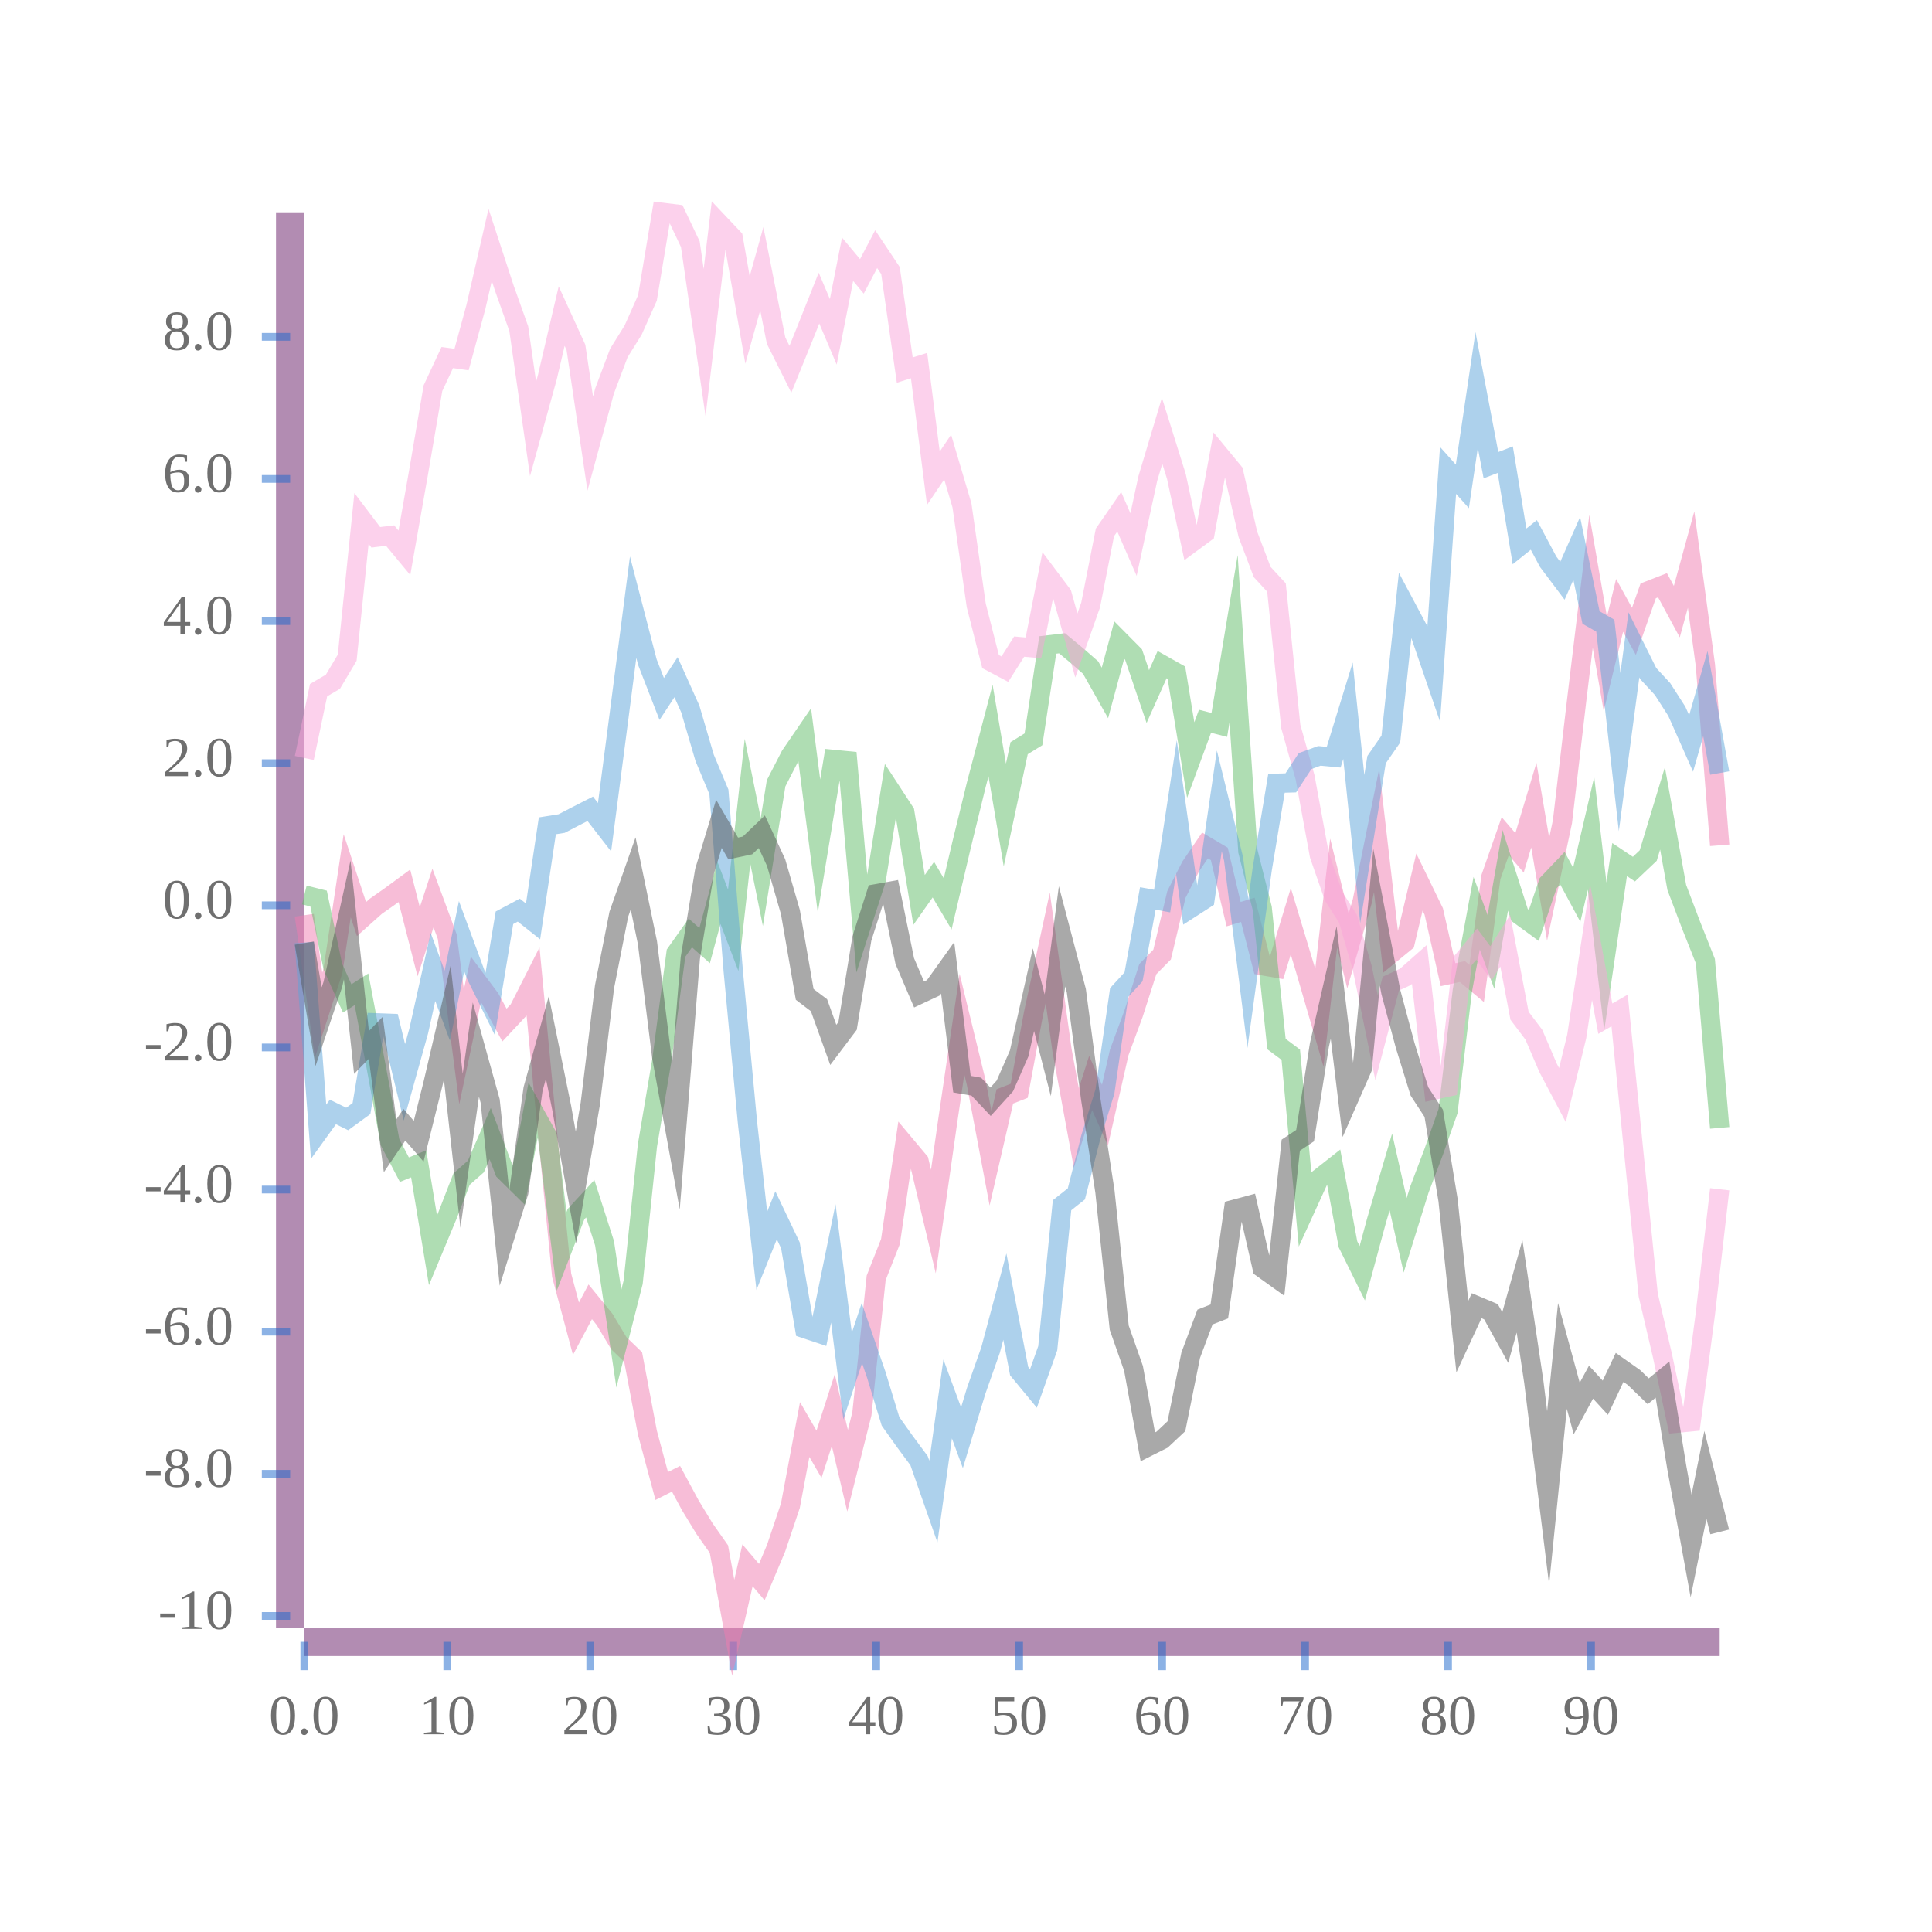
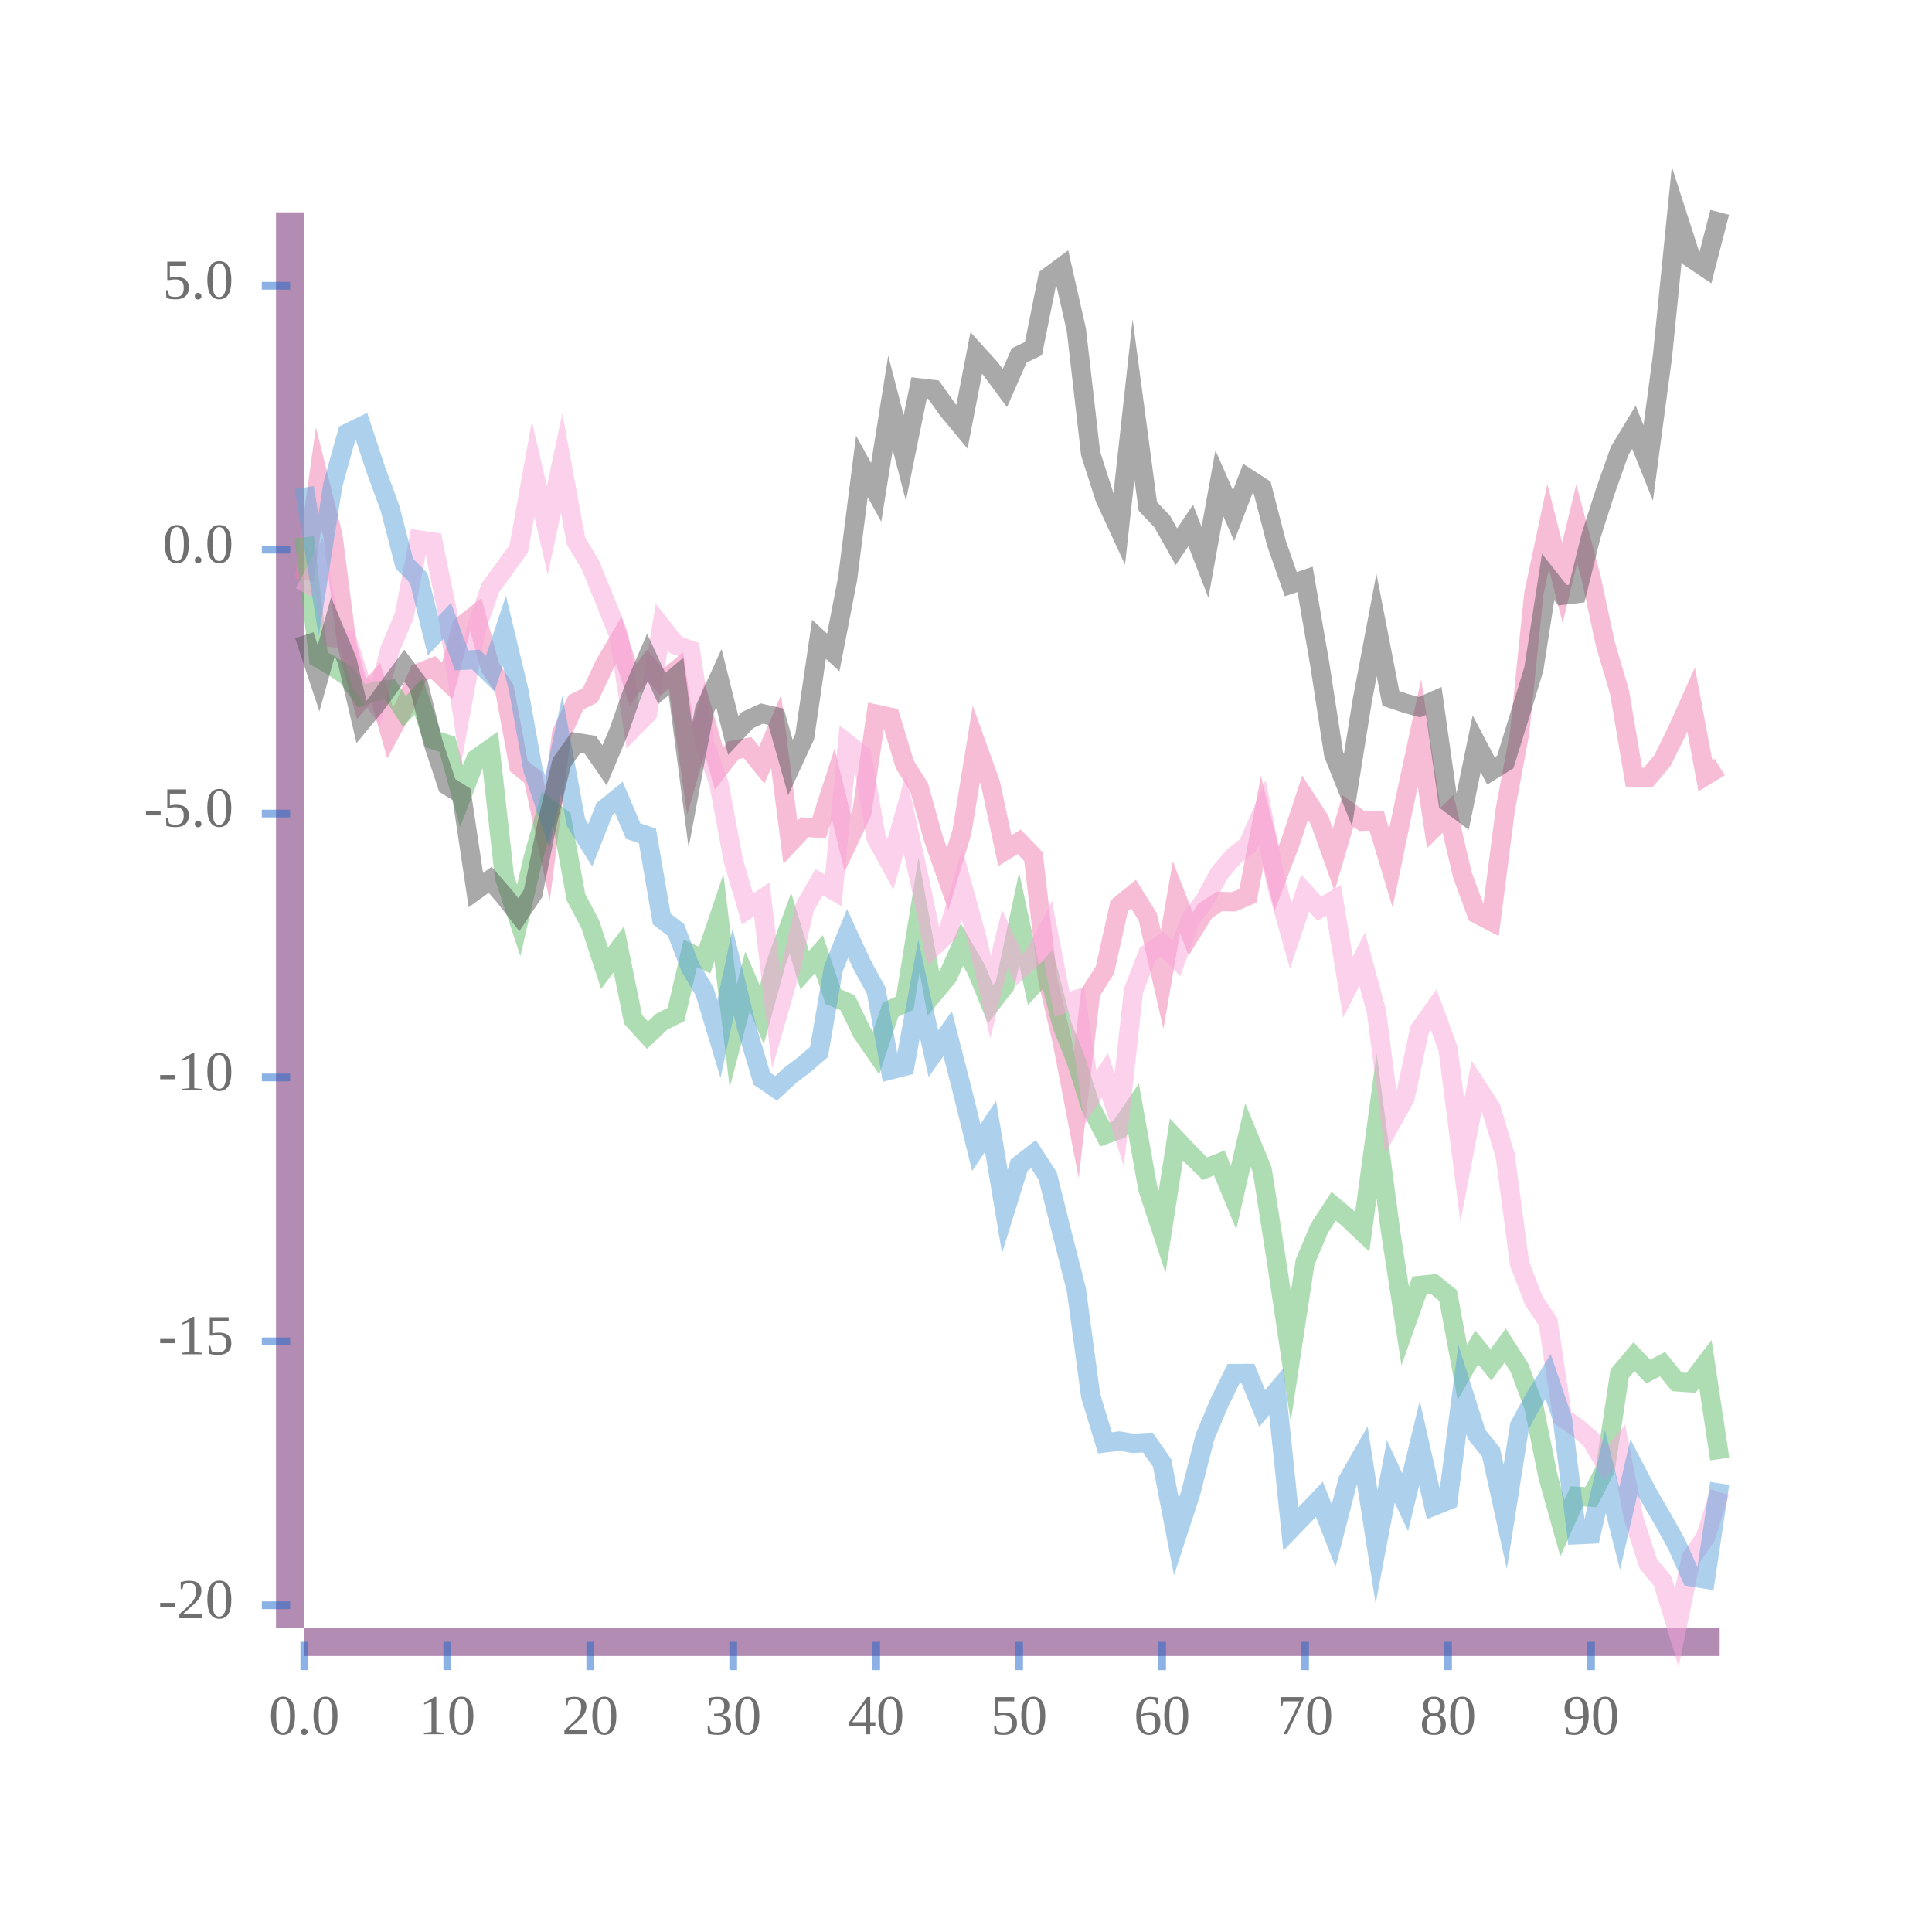
<svg xmlns="http://www.w3.org/2000/svg" height="200" stroke-opacity="1" viewBox="0 0 200 200" font-size="1" width="200" stroke="rgb(0,0,0)" version="1.1">
  <defs />
  <g stroke-linejoin="miter" stroke-opacity="0.0" fill-opacity="0.5" stroke="rgb(0,0,0)" stroke-width="0.0" fill="rgb(102,26,102)" stroke-linecap="butt" stroke-miterlimit="10.0">
    <path d="M 31.502,168.498 l -0,-146.52 h -2.93 l -0,146.52 Z" />
  </g>
  <g stroke-linejoin="miter" stroke-opacity="1.0" fill-opacity="0.7" font-size="5.861px" stroke="rgb(0,0,0)" stroke-width="0.8" fill="rgb(51,51,51)" stroke-linecap="butt" stroke-miterlimit="10.0">
-     <text dominant-baseline="middle" transform="matrix(1,0,0,1,24.1758,34.8667)" stroke="none" text-anchor="end">8.0</text>
+     <text dominant-baseline="middle" transform="matrix(1,0,0,1,24.1758,29.5804)" stroke="none" text-anchor="end">5.0</text>
  </g>
  <g stroke-linejoin="miter" stroke-opacity="0.5" fill-opacity="0.0" stroke="rgb(26,102,204)" stroke-width="0.8" fill="rgb(0,0,0)" stroke-linecap="butt" stroke-miterlimit="10.0">
-     <path d="M 27.106,34.867 h 2.93 " />
+     <path d="M 27.106,29.58 h 2.93 " />
  </g>
  <g stroke-linejoin="miter" stroke-opacity="1.0" fill-opacity="0.7" font-size="5.861px" stroke="rgb(0,0,0)" stroke-width="0.8" fill="rgb(51,51,51)" stroke-linecap="butt" stroke-miterlimit="10.0">
-     <text dominant-baseline="middle" transform="matrix(1,0,0,1,24.1758,49.5793)" stroke="none" text-anchor="end">6.0</text>
+     <text dominant-baseline="middle" transform="matrix(1,0,0,1,24.1758,56.8991)" stroke="none" text-anchor="end">0.0</text>
  </g>
  <g stroke-linejoin="miter" stroke-opacity="0.5" fill-opacity="0.0" stroke="rgb(26,102,204)" stroke-width="0.8" fill="rgb(0,0,0)" stroke-linecap="butt" stroke-miterlimit="10.0">
-     <path d="M 27.106,49.579 h 2.93 " />
+     <path d="M 27.106,56.899 h 2.93 " />
  </g>
  <g stroke-linejoin="miter" stroke-opacity="1.0" fill-opacity="0.7" font-size="5.861px" stroke="rgb(0,0,0)" stroke-width="0.8" fill="rgb(51,51,51)" stroke-linecap="butt" stroke-miterlimit="10.0">
-     <text dominant-baseline="middle" transform="matrix(1,0,0,1,24.1758,64.2918)" stroke="none" text-anchor="end">4.0</text>
+     <text dominant-baseline="middle" transform="matrix(1,0,0,1,24.1758,84.2179)" stroke="none" text-anchor="end">-5.0</text>
  </g>
  <g stroke-linejoin="miter" stroke-opacity="0.5" fill-opacity="0.0" stroke="rgb(26,102,204)" stroke-width="0.8" fill="rgb(0,0,0)" stroke-linecap="butt" stroke-miterlimit="10.0">
-     <path d="M 27.106,64.292 h 2.93 " />
+     <path d="M 27.106,84.218 h 2.93 " />
  </g>
  <g stroke-linejoin="miter" stroke-opacity="1.0" fill-opacity="0.7" font-size="5.861px" stroke="rgb(0,0,0)" stroke-width="0.8" fill="rgb(51,51,51)" stroke-linecap="butt" stroke-miterlimit="10.0">
-     <text dominant-baseline="middle" transform="matrix(1,0,0,1,24.1758,79.0044)" stroke="none" text-anchor="end">2.0</text>
+     <text dominant-baseline="middle" transform="matrix(1,0,0,1,24.1758,111.5367)" stroke="none" text-anchor="end">-10</text>
  </g>
  <g stroke-linejoin="miter" stroke-opacity="0.5" fill-opacity="0.0" stroke="rgb(26,102,204)" stroke-width="0.8" fill="rgb(0,0,0)" stroke-linecap="butt" stroke-miterlimit="10.0">
-     <path d="M 27.106,79.004 h 2.93 " />
+     <path d="M 27.106,111.537 h 2.93 " />
  </g>
  <g stroke-linejoin="miter" stroke-opacity="1.0" fill-opacity="0.7" font-size="5.861px" stroke="rgb(0,0,0)" stroke-width="0.8" fill="rgb(51,51,51)" stroke-linecap="butt" stroke-miterlimit="10.0">
-     <text dominant-baseline="middle" transform="matrix(1,0,0,1,24.1758,93.7169)" stroke="none" text-anchor="end">0.0</text>
+     <text dominant-baseline="middle" transform="matrix(1,0,0,1,24.1758,138.8555)" stroke="none" text-anchor="end">-15</text>
  </g>
  <g stroke-linejoin="miter" stroke-opacity="0.5" fill-opacity="0.0" stroke="rgb(26,102,204)" stroke-width="0.8" fill="rgb(0,0,0)" stroke-linecap="butt" stroke-miterlimit="10.0">
-     <path d="M 27.106,93.717 h 2.93 " />
+     <path d="M 27.106,138.856 h 2.93 " />
  </g>
  <g stroke-linejoin="miter" stroke-opacity="1.0" fill-opacity="0.7" font-size="5.861px" stroke="rgb(0,0,0)" stroke-width="0.8" fill="rgb(51,51,51)" stroke-linecap="butt" stroke-miterlimit="10.0">
-     <text dominant-baseline="middle" transform="matrix(1,0,0,1,24.1758,108.4295)" stroke="none" text-anchor="end">-2.0</text>
+     <text dominant-baseline="middle" transform="matrix(1,0,0,1,24.1758,166.1742)" stroke="none" text-anchor="end">-20</text>
  </g>
  <g stroke-linejoin="miter" stroke-opacity="0.5" fill-opacity="0.0" stroke="rgb(26,102,204)" stroke-width="0.8" fill="rgb(0,0,0)" stroke-linecap="butt" stroke-miterlimit="10.0">
-     <path d="M 27.106,108.43 h 2.93 " />
-   </g>
-   <g stroke-linejoin="miter" stroke-opacity="1.0" fill-opacity="0.7" font-size="5.861px" stroke="rgb(0,0,0)" stroke-width="0.8" fill="rgb(51,51,51)" stroke-linecap="butt" stroke-miterlimit="10.0">
-     <text dominant-baseline="middle" transform="matrix(1,0,0,1,24.1758,123.1421)" stroke="none" text-anchor="end">-4.0</text>
-   </g>
-   <g stroke-linejoin="miter" stroke-opacity="0.5" fill-opacity="0.0" stroke="rgb(26,102,204)" stroke-width="0.8" fill="rgb(0,0,0)" stroke-linecap="butt" stroke-miterlimit="10.0">
-     <path d="M 27.106,123.142 h 2.93 " />
-   </g>
-   <g stroke-linejoin="miter" stroke-opacity="1.0" fill-opacity="0.7" font-size="5.861px" stroke="rgb(0,0,0)" stroke-width="0.8" fill="rgb(51,51,51)" stroke-linecap="butt" stroke-miterlimit="10.0">
-     <text dominant-baseline="middle" transform="matrix(1,0,0,1,24.1758,137.8546)" stroke="none" text-anchor="end">-6.0</text>
-   </g>
-   <g stroke-linejoin="miter" stroke-opacity="0.5" fill-opacity="0.0" stroke="rgb(26,102,204)" stroke-width="0.8" fill="rgb(0,0,0)" stroke-linecap="butt" stroke-miterlimit="10.0">
-     <path d="M 27.106,137.855 h 2.93 " />
-   </g>
-   <g stroke-linejoin="miter" stroke-opacity="1.0" fill-opacity="0.7" font-size="5.861px" stroke="rgb(0,0,0)" stroke-width="0.8" fill="rgb(51,51,51)" stroke-linecap="butt" stroke-miterlimit="10.0">
-     <text dominant-baseline="middle" transform="matrix(1,0,0,1,24.1758,152.5672)" stroke="none" text-anchor="end">-8.0</text>
-   </g>
-   <g stroke-linejoin="miter" stroke-opacity="0.5" fill-opacity="0.0" stroke="rgb(26,102,204)" stroke-width="0.8" fill="rgb(0,0,0)" stroke-linecap="butt" stroke-miterlimit="10.0">
-     <path d="M 27.106,152.567 h 2.93 " />
-   </g>
-   <g stroke-linejoin="miter" stroke-opacity="1.0" fill-opacity="0.7" font-size="5.861px" stroke="rgb(0,0,0)" stroke-width="0.8" fill="rgb(51,51,51)" stroke-linecap="butt" stroke-miterlimit="10.0">
-     <text dominant-baseline="middle" transform="matrix(1,0,0,1,24.1758,167.2797)" stroke="none" text-anchor="end">-10</text>
-   </g>
-   <g stroke-linejoin="miter" stroke-opacity="0.5" fill-opacity="0.0" stroke="rgb(26,102,204)" stroke-width="0.8" fill="rgb(0,0,0)" stroke-linecap="butt" stroke-miterlimit="10.0">
-     <path d="M 27.106,167.28 h 2.93 " />
+     <path d="M 27.106,166.174 h 2.93 " />
  </g>
  <g stroke-linejoin="miter" stroke-opacity="0.0" fill-opacity="0.5" stroke="rgb(0,0,0)" stroke-width="0.0" fill="rgb(102,26,102)" stroke-linecap="butt" stroke-miterlimit="10.0">
    <path d="M 178.022,171.429 l -0,-2.93 h -146.52 l -0,2.93 Z" />
  </g>
  <g stroke-linejoin="miter" stroke-opacity="1.0" fill-opacity="0.7" font-size="5.861px" stroke="rgb(0,0,0)" stroke-width="0.8" fill="rgb(51,51,51)" stroke-linecap="butt" stroke-miterlimit="10.0">
    <text dominant-baseline="text-before-edge" transform="matrix(1,0,0,1,164.702,175.8242)" stroke="none" text-anchor="middle">90</text>
  </g>
  <g stroke-linejoin="miter" stroke-opacity="0.5" fill-opacity="0.0" stroke="rgb(26,102,204)" stroke-width="0.8" fill="rgb(0,0,0)" stroke-linecap="butt" stroke-miterlimit="10.0">
    <path d="M 164.702,169.963 v 2.93 " />
  </g>
  <g stroke-linejoin="miter" stroke-opacity="1.0" fill-opacity="0.7" font-size="5.861px" stroke="rgb(0,0,0)" stroke-width="0.8" fill="rgb(51,51,51)" stroke-linecap="butt" stroke-miterlimit="10.0">
    <text dominant-baseline="text-before-edge" transform="matrix(1,0,0,1,149.9019,175.8242)" stroke="none" text-anchor="middle">80</text>
  </g>
  <g stroke-linejoin="miter" stroke-opacity="0.5" fill-opacity="0.0" stroke="rgb(26,102,204)" stroke-width="0.8" fill="rgb(0,0,0)" stroke-linecap="butt" stroke-miterlimit="10.0">
    <path d="M 149.902,169.963 v 2.93 " />
  </g>
  <g stroke-linejoin="miter" stroke-opacity="1.0" fill-opacity="0.7" font-size="5.861px" stroke="rgb(0,0,0)" stroke-width="0.8" fill="rgb(51,51,51)" stroke-linecap="butt" stroke-miterlimit="10.0">
    <text dominant-baseline="text-before-edge" transform="matrix(1,0,0,1,135.1019,175.8242)" stroke="none" text-anchor="middle">70</text>
  </g>
  <g stroke-linejoin="miter" stroke-opacity="0.5" fill-opacity="0.0" stroke="rgb(26,102,204)" stroke-width="0.8" fill="rgb(0,0,0)" stroke-linecap="butt" stroke-miterlimit="10.0">
    <path d="M 135.102,169.963 v 2.93 " />
  </g>
  <g stroke-linejoin="miter" stroke-opacity="1.0" fill-opacity="0.7" font-size="5.861px" stroke="rgb(0,0,0)" stroke-width="0.8" fill="rgb(51,51,51)" stroke-linecap="butt" stroke-miterlimit="10.0">
    <text dominant-baseline="text-before-edge" transform="matrix(1,0,0,1,120.3019,175.8242)" stroke="none" text-anchor="middle">60</text>
  </g>
  <g stroke-linejoin="miter" stroke-opacity="0.5" fill-opacity="0.0" stroke="rgb(26,102,204)" stroke-width="0.8" fill="rgb(0,0,0)" stroke-linecap="butt" stroke-miterlimit="10.0">
    <path d="M 120.302,169.963 v 2.93 " />
  </g>
  <g stroke-linejoin="miter" stroke-opacity="1.0" fill-opacity="0.7" font-size="5.861px" stroke="rgb(0,0,0)" stroke-width="0.8" fill="rgb(51,51,51)" stroke-linecap="butt" stroke-miterlimit="10.0">
    <text dominant-baseline="text-before-edge" transform="matrix(1,0,0,1,105.5019,175.8242)" stroke="none" text-anchor="middle">50</text>
  </g>
  <g stroke-linejoin="miter" stroke-opacity="0.5" fill-opacity="0.0" stroke="rgb(26,102,204)" stroke-width="0.8" fill="rgb(0,0,0)" stroke-linecap="butt" stroke-miterlimit="10.0">
    <path d="M 105.502,169.963 v 2.93 " />
  </g>
  <g stroke-linejoin="miter" stroke-opacity="1.0" fill-opacity="0.7" font-size="5.861px" stroke="rgb(0,0,0)" stroke-width="0.8" fill="rgb(51,51,51)" stroke-linecap="butt" stroke-miterlimit="10.0">
    <text dominant-baseline="text-before-edge" transform="matrix(1,0,0,1,90.7019,175.8242)" stroke="none" text-anchor="middle">40</text>
  </g>
  <g stroke-linejoin="miter" stroke-opacity="0.5" fill-opacity="0.0" stroke="rgb(26,102,204)" stroke-width="0.8" fill="rgb(0,0,0)" stroke-linecap="butt" stroke-miterlimit="10.0">
    <path d="M 90.702,169.963 v 2.93 " />
  </g>
  <g stroke-linejoin="miter" stroke-opacity="1.0" fill-opacity="0.7" font-size="5.861px" stroke="rgb(0,0,0)" stroke-width="0.8" fill="rgb(51,51,51)" stroke-linecap="butt" stroke-miterlimit="10.0">
    <text dominant-baseline="text-before-edge" transform="matrix(1,0,0,1,75.9019,175.8242)" stroke="none" text-anchor="middle">30</text>
  </g>
  <g stroke-linejoin="miter" stroke-opacity="0.5" fill-opacity="0.0" stroke="rgb(26,102,204)" stroke-width="0.8" fill="rgb(0,0,0)" stroke-linecap="butt" stroke-miterlimit="10.0">
    <path d="M 75.902,169.963 v 2.93 " />
  </g>
  <g stroke-linejoin="miter" stroke-opacity="1.0" fill-opacity="0.7" font-size="5.861px" stroke="rgb(0,0,0)" stroke-width="0.8" fill="rgb(51,51,51)" stroke-linecap="butt" stroke-miterlimit="10.0">
    <text dominant-baseline="text-before-edge" transform="matrix(1,0,0,1,61.1019,175.8242)" stroke="none" text-anchor="middle">20</text>
  </g>
  <g stroke-linejoin="miter" stroke-opacity="0.5" fill-opacity="0.0" stroke="rgb(26,102,204)" stroke-width="0.8" fill="rgb(0,0,0)" stroke-linecap="butt" stroke-miterlimit="10.0">
    <path d="M 61.102,169.963 v 2.93 " />
  </g>
  <g stroke-linejoin="miter" stroke-opacity="1.0" fill-opacity="0.7" font-size="5.861px" stroke="rgb(0,0,0)" stroke-width="0.8" fill="rgb(51,51,51)" stroke-linecap="butt" stroke-miterlimit="10.0">
    <text dominant-baseline="text-before-edge" transform="matrix(1,0,0,1,46.3018,175.8242)" stroke="none" text-anchor="middle">10</text>
  </g>
  <g stroke-linejoin="miter" stroke-opacity="0.5" fill-opacity="0.0" stroke="rgb(26,102,204)" stroke-width="0.8" fill="rgb(0,0,0)" stroke-linecap="butt" stroke-miterlimit="10.0">
    <path d="M 46.302,169.963 v 2.93 " />
  </g>
  <g stroke-linejoin="miter" stroke-opacity="1.0" fill-opacity="0.7" font-size="5.861px" stroke="rgb(0,0,0)" stroke-width="0.8" fill="rgb(51,51,51)" stroke-linecap="butt" stroke-miterlimit="10.0">
    <text dominant-baseline="text-before-edge" transform="matrix(1,0,0,1,31.5018,175.8242)" stroke="none" text-anchor="middle">0.0</text>
  </g>
  <g stroke-linejoin="miter" stroke-opacity="0.5" fill-opacity="0.0" stroke="rgb(26,102,204)" stroke-width="0.8" fill="rgb(0,0,0)" stroke-linecap="butt" stroke-miterlimit="10.0">
    <path d="M 31.502,169.963 v 2.93 " />
  </g>
  <g stroke-linejoin="miter" stroke-opacity="0.5" fill-opacity="0.0" stroke="rgb(241,124,176)" stroke-width="2" fill="rgb(0,0,0)" stroke-linecap="butt" stroke-miterlimit="10.0">
-     <path d="M 31.502,94.745 l 1.48,10.339 l 1.48,-4.548 l 1.48,-9.876 l 1.48,4.483 l 1.48,-1.321 l 1.48,-1.04 l 1.48,-1.085 l 1.48,5.789 l 1.48,-4.518 l 1.48,3.998 l 1.48,11.402 l 1.48,-6.972 l 1.48,1.979 l 1.48,2.74 l 1.48,-1.581 l 1.48,-2.925 l 1.48,15.523 l 1.48,14.887 l 1.48,5.528 l 1.48,-2.782 l 1.48,1.812 l 1.48,2.477 l 1.48,1.426 l 1.48,7.842 l 1.48,5.506 l 1.48,-0.746 l 1.48,2.749 l 1.48,2.429 l 1.48,2.105 l 1.48,8.135 l 1.48,-6.462 l 1.48,1.739 l 1.48,-3.51 l 1.48,-4.406 l 1.48,-7.876 l 1.48,2.557 l 1.48,-4.568 l 1.48,6.277 l 1.48,-5.883 l 1.48,-14.086 l 1.48,-3.761 l 1.48,-10.067 l 1.48,1.768 l 1.48,6.231 l 1.48,-10.368 l 1.48,-10.068 l 1.48,6.064 l 1.48,7.839 l 1.48,-6.42 l 1.48,-0.579 l 1.48,-7.967 l 1.48,-6.84 l 1.48,10.623 l 1.48,8.036 l 1.48,-4.659 l 1.48,3.329 l 1.48,-6.498 l 1.48,-4.006 l 1.48,-4.62 l 1.48,-1.501 l 1.48,-6.224 l 1.48,-2.9 l 1.48,-2.173 l 1.48,0.874 l 1.48,6.237 l 1.48,-0.446 l 1.48,5.776 l 1.48,0.259 l 1.48,-4.85 l 1.48,4.891 l 1.48,5.095 l 1.48,-12.91 l 1.48,5.992 l 1.48,-5.143 l 1.48,-7.322 l 1.48,12.778 l 1.48,-1.211 l 1.48,-6.229 l 1.48,3.041 l 1.48,6.545 l 1.48,-0.324 l 1.48,1.232 l 1.48,-11.016 l 1.48,-4.23 l 1.48,1.727 l 1.48,-4.938 l 1.48,8.703 l 1.48,-6.976 l 1.48,-12.633 l 1.48,-12.264 l 1.48,8.542 l 1.48,-6.055 l 1.48,2.693 l 1.48,-4.196 l 1.48,-0.578 l 1.48,2.731 l 1.48,-5.388 l 1.48,10.929 l 1.48,18.65 " />
+     <path d="M 31.502,60.032 l 1.48,-10.545 l 1.48,5.948 l 1.48,11.457 l 1.48,5.466 l 1.48,-1.708 l 1.48,5.23 l 1.48,-2.701 l 1.48,-3.513 l 1.48,-0.582 l 1.48,1.424 l 1.48,-5.71 l 1.48,-1.163 l 1.48,5.462 l 1.48,2.193 l 1.48,8.002 l 1.48,1.19 l 1.48,6.879 l 1.48,-11.456 l 1.48,-3.196 l 1.48,-0.733 l 1.48,-3.167 l 1.48,-2.533 l 1.48,4.61 l 1.48,-2.025 l 1.48,1.754 l 1.48,-1.205 l 1.48,10.139 l 1.48,-5.256 l 1.48,5.283 l 1.48,-1.911 l 1.48,-0.273 l 1.48,1.812 l 1.48,-3.49 l 1.48,11.482 l 1.48,-1.566 l 1.48,0.109 l 1.48,-4.587 l 1.48,6.106 l 1.48,-3.127 l 1.48,-10.195 l 1.48,0.317 l 1.48,4.887 l 1.48,2.347 l 1.48,5.311 l 1.48,4.214 l 1.48,-4.917 l 1.48,-9.082 l 1.48,4.114 l 1.48,6.934 l 1.48,-0.918 l 1.48,1.537 l 1.48,12.778 l 1.48,6.28 l 1.48,7.676 l 1.48,-12.67 l 1.48,-2.343 l 1.48,-6.63 l 1.48,-1.207 l 1.48,2.371 l 1.48,6.507 l 1.48,-8.562 l 1.48,3.804 l 1.48,-2.376 l 1.48,-0.992 l 1.48,0.042 l 1.48,-0.622 l 1.48,-7.753 l 1.48,5.981 l 1.48,-3.887 l 1.48,-4.492 l 1.48,2.268 l 1.48,4.153 l 1.48,-5.052 l 1.48,1.068 l 1.48,-0.066 l 1.48,4.928 l 1.48,-7.135 l 1.48,-6.884 l 1.48,9.842 l 1.48,-1.464 l 1.48,6.311 l 1.48,4.033 l 1.48,0.772 l 1.48,-11.508 l 1.48,-7.934 l 1.48,-14.475 l 1.48,-6.942 l 1.48,5.84 l 1.48,-6.135 l 1.48,5.573 l 1.48,6.873 l 1.48,5.024 l 1.48,8.786 l 1.48,0.018 l 1.48,-1.753 l 1.48,-3.007 l 1.48,-3.302 l 1.48,7.894 l 1.48,-0.914 " />
  </g>
  <g stroke-linejoin="miter" stroke-opacity="0.5" fill-opacity="0.0" stroke="rgb(96,189,104)" stroke-width="2" fill="rgb(0,0,0)" stroke-linecap="butt" stroke-miterlimit="10.0">
-     <path d="M 31.502,92.65 l 1.48,0.368 l 1.48,7.062 l 1.48,3.275 l 1.48,-0.945 l 1.48,7.829 l 1.48,8.013 l 1.48,2.833 l 1.48,-0.603 l 1.48,8.949 l 1.48,-3.557 l 1.48,-3.813 l 1.48,-1.307 l 1.48,-3.406 l 1.48,3.887 l 1.48,1.458 l 1.48,-7.744 l 1.48,2.642 l 1.48,11.939 l 1.48,-3.834 l 1.48,-1.604 l 1.48,4.607 l 1.48,9.875 l 1.48,-5.82 l 1.48,-14.178 l 1.48,-8.75 l 1.48,-11.153 l 1.48,-2.093 l 1.48,1.312 l 1.48,-5.477 l 1.48,3.885 l 1.48,-13.347 l 1.48,7.311 l 1.48,-9.178 l 1.48,-2.877 l 1.48,-2.159 l 1.48,11.536 l 1.48,-8.973 l 1.48,0.145 l 1.48,16.909 l 1.48,-4.585 l 1.48,-9.28 l 1.48,2.268 l 1.48,9.094 l 1.48,-2.103 l 1.48,2.511 l 1.48,-6.276 l 1.48,-6.049 l 1.48,-5.622 l 1.48,8.748 l 1.48,-6.925 l 1.48,-0.911 l 1.48,-9.771 l 1.48,-0.175 l 1.48,1.226 l 1.48,1.293 l 1.48,2.621 l 1.48,-5.473 l 1.48,1.493 l 1.48,4.358 l 1.48,-3.308 l 1.48,0.834 l 1.48,9.043 l 1.48,-4.014 l 1.48,0.379 l 1.48,-8.927 l 1.48,22.007 l 1.48,5.883 l 1.48,14.071 l 1.48,1.106 l 1.48,16.031 l 1.48,-3.239 l 1.48,-1.164 l 1.48,8 l 1.48,2.996 l 1.48,-5.466 l 1.48,-5.021 l 1.48,6.554 l 1.48,-4.745 l 1.48,-3.907 l 1.48,-4.202 l 1.48,-12.48 l 1.48,-8.004 l 1.48,4.005 l 1.48,-8.444 l 1.48,4.62 l 1.48,1.083 l 1.48,-4.37 l 1.48,-1.554 l 1.48,2.748 l 1.48,-6.359 l 1.48,12.771 l 1.48,-10.054 l 1.48,0.989 l 1.48,-1.402 l 1.48,-4.884 l 1.48,8.191 l 1.48,3.901 l 1.48,3.723 l 1.48,17.257 " />
+     <path d="M 31.502,55.621 l 1.48,12.511 l 1.48,0.866 l 1.48,0.99 l 1.48,2.057 l 1.48,-0.509 l 1.48,-0.158 l 1.48,2.26 l 1.48,-1.54 l 1.48,4.465 l 1.48,0.487 l 1.48,5.38 l 1.48,-3.863 l 1.48,-1.046 l 1.48,13.275 l 1.48,4.491 l 1.48,-6.407 l 1.48,-5.278 l 1.48,1.121 l 1.48,8.151 l 1.48,2.798 l 1.48,4.561 l 1.48,-1.966 l 1.48,7.268 l 1.48,1.62 l 1.48,-1.393 l 1.48,-0.742 l 1.48,-6.328 l 1.48,0.689 l 1.48,-4.393 l 1.48,12.262 l 1.48,-5.667 l 1.48,3.477 l 1.48,-5.378 l 1.48,-4.099 l 1.48,4.845 l 1.48,-1.665 l 1.48,4.418 l 1.48,0.611 l 1.48,3.069 l 1.48,2.152 l 1.48,-4.491 l 1.48,-0.666 l 1.48,-9.168 l 1.48,8.185 l 1.48,-1.774 l 1.48,-3.31 l 1.48,2.562 l 1.48,3.599 l 1.48,-1.925 l 1.48,-6.943 l 1.48,6.874 l 1.48,-1.602 l 1.48,5.787 l 1.48,3.714 l 1.48,4.725 l 1.48,2.865 l 1.48,-0.535 l 1.48,-2.164 l 1.48,8.295 l 1.48,4.479 l 1.48,-9.552 l 1.48,1.573 l 1.48,1.445 l 1.48,-0.596 l 1.48,3.589 l 1.48,-6.48 l 1.48,3.589 l 1.48,9.467 l 1.48,9.891 l 1.48,-9.789 l 1.48,-3.511 l 1.48,-2.273 l 1.48,1.237 l 1.48,1.399 l 1.48,-10.949 l 1.48,11.115 l 1.48,9.598 l 1.48,-4.199 l 1.48,-0.154 l 1.48,1.197 l 1.48,7.949 l 1.48,-2.585 l 1.48,1.813 l 1.48,-2.007 l 1.48,2.329 l 1.48,3.993 l 1.48,7.31 l 1.48,5.275 l 1.48,-3.298 l 1.48,0.085 l 1.48,-2.916 l 1.48,-9.861 l 1.48,-1.761 l 1.48,1.547 l 1.48,-0.77 l 1.48,1.829 l 1.48,0.102 l 1.48,-1.946 l 1.48,9.828 " />
  </g>
  <g stroke-linejoin="miter" stroke-opacity="0.5" fill-opacity="0.0" stroke="rgb(250,165,218)" stroke-width="2" fill="rgb(0,0,0)" stroke-linecap="butt" stroke-miterlimit="10.0">
-     <path d="M 31.502,78.465 l 1.48,-7.024 l 1.48,-0.865 l 1.48,-2.49 l 1.48,-14.419 l 1.48,1.952 l 1.48,-0.18 l 1.48,1.785 l 1.48,-8.393 l 1.48,-8.648 l 1.48,-3.171 l 1.48,0.209 l 1.48,-5.429 l 1.48,-6.442 l 1.48,4.519 l 1.48,4.154 l 1.48,10.373 l 1.48,-5.351 l 1.48,-6.321 l 1.48,3.242 l 1.48,9.955 l 1.48,-5.44 l 1.48,-3.935 l 1.48,-2.375 l 1.48,-3.325 l 1.48,-8.869 l 1.48,0.181 l 1.48,3.122 l 1.48,10.177 l 1.48,-12.376 l 1.48,1.564 l 1.48,8.477 l 1.48,-5.304 l 1.48,7.446 l 1.48,2.96 l 1.48,-3.646 l 1.48,-3.719 l 1.48,3.49 l 1.48,-7.51 l 1.48,1.769 l 1.48,-2.818 l 1.48,2.218 l 1.48,10.305 l 1.48,-0.469 l 1.48,11.665 l 1.48,-2.192 l 1.48,4.997 l 1.48,10.361 l 1.48,5.812 l 1.48,0.785 l 1.48,-2.337 l 1.48,0.132 l 1.48,-7.515 l 1.48,1.97 l 1.48,5.293 l 1.48,-4.188 l 1.48,-7.514 l 1.48,-2.135 l 1.48,3.393 l 1.48,-6.837 l 1.48,-4.937 l 1.48,4.734 l 1.48,6.928 l 1.48,-1.089 l 1.48,-8.103 l 1.48,1.795 l 1.48,6.455 l 1.48,3.899 l 1.48,1.603 l 1.48,14.385 l 1.48,5.269 l 1.48,8.056 l 1.48,4.261 l 1.48,2.31 l 1.48,5.102 l 1.48,7.23 l 1.48,-5.615 l 1.48,-0.677 l 1.48,-1.308 l 1.48,13.014 l 1.48,-0.322 l 1.48,-13.007 l 1.48,-1.778 l 1.48,1.979 l 1.48,-2.338 l 1.48,7.769 l 1.48,1.959 l 1.48,3.444 l 1.48,2.808 l 1.48,-6.069 l 1.48,-9.773 l 1.48,7.935 l 1.48,-0.852 l 1.48,14.835 l 1.48,14.619 l 1.48,6.311 l 1.48,6.96 l 1.48,-0.142 l 1.48,-11.202 l 1.48,-12.871 " />
+     <path d="M 31.502,61.369 l 1.48,-2.775 l 1.48,7.409 l 1.48,0.232 l 1.48,4.601 l 1.48,1.974 l 1.48,-5.604 l 1.48,-3.511 l 1.48,-7.8 l 1.48,0.213 l 1.48,7.223 l 1.48,9.939 l 1.48,-8.073 l 1.48,-4.314 l 1.48,-2.038 l 1.48,-2.057 l 1.48,-8.221 l 1.48,6.326 l 1.48,-6.949 l 1.48,8.066 l 1.48,2.448 l 1.48,3.617 l 1.48,3.686 l 1.48,9.605 l 1.48,-1.494 l 1.48,-8.974 l 1.48,1.881 l 1.48,0.519 l 1.48,9.652 l 1.48,4.148 l 1.48,7.952 l 1.48,5.053 l 1.48,-1.006 l 1.48,12.466 l 1.48,-5.151 l 1.48,-6.49 l 1.48,-2.597 l 1.48,0.842 l 1.48,-15.161 l 1.48,1.166 l 1.48,8.598 l 1.48,2.712 l 1.48,-5.263 l 1.48,6.678 l 1.48,7.12 l 1.48,-1.428 l 1.48,-5.071 l 1.48,5.362 l 1.48,6.321 l 1.48,-6.017 l 1.48,3.2 l 1.48,-1.328 l 1.48,-2.802 l 1.48,7.701 l 1.48,-0.474 l 1.48,10.117 l 1.48,-2.283 l 1.48,4.642 l 1.48,-13.435 l 1.48,-3.785 l 1.48,-1.034 l 1.48,1.513 l 1.48,-4.098 l 1.48,-1.949 l 1.48,-2.764 l 1.48,-1.735 l 1.48,-1.152 l 1.48,-3.423 l 1.48,7.511 l 1.48,5.27 l 1.48,-4.428 l 1.48,1.62 l 1.48,-0.863 l 1.48,8.976 l 1.48,-2.888 l 1.48,5.494 l 1.48,11.5 l 1.48,-2.684 l 1.48,-6.985 l 1.48,-2.085 l 1.48,4.058 l 1.48,11.554 l 1.48,-7.711 l 1.48,2.274 l 1.48,4.939 l 1.48,11.152 l 1.48,3.865 l 1.48,2.18 l 1.48,9.883 l 1.48,1.027 l 1.48,1.266 l 1.48,2.533 l 1.48,-1.806 l 1.48,7.534 l 1.48,4.587 l 1.48,1.789 l 1.48,4.841 l 1.48,-7.224 l 1.48,-2.115 l 1.48,-4.706 " />
  </g>
  <g stroke-linejoin="miter" stroke-opacity="0.5" fill-opacity="0.0" stroke="rgb(93,165,218)" stroke-width="2" fill="rgb(0,0,0)" stroke-linecap="butt" stroke-miterlimit="10.0">
-     <path d="M 31.502,97.575 l 1.48,19.585 l 1.48,-2.051 l 1.48,0.727 l 1.48,-1.078 l 1.48,-8.876 l 1.48,0.056 l 1.48,6.103 l 1.48,-5.295 l 1.48,-6.644 l 1.48,4.001 l 1.48,-7.191 l 1.48,4.013 l 1.48,2.994 l 1.48,-8.911 l 1.48,-0.791 l 1.48,1.169 l 1.48,-9.896 l 1.48,-0.237 l 1.48,-0.771 l 1.48,-0.754 l 1.48,1.906 l 1.48,-11.351 l 1.48,-11.428 l 1.48,5.702 l 1.48,3.801 l 1.48,-2.255 l 1.48,3.296 l 1.48,5.046 l 1.48,3.533 l 1.48,18.5 l 1.48,15.754 l 1.48,13.25 l 1.48,-3.671 l 1.48,3.105 l 1.48,8.621 l 1.48,0.495 l 1.48,-7.247 l 1.48,11.666 l 1.48,-4.446 l 1.48,4.283 l 1.48,4.841 l 1.48,2.084 l 1.48,1.997 l 1.48,4.233 l 1.48,-10.621 l 1.48,4.014 l 1.48,-4.881 l 1.48,-4.197 l 1.48,-5.53 l 1.48,7.71 l 1.48,1.794 l 1.48,-4.163 l 1.48,-14.806 l 1.48,-1.17 l 1.48,-5.804 l 1.48,-4.796 l 1.48,-10.258 l 1.48,-1.614 l 1.48,-8.114 l 1.48,0.271 l 1.48,-9.743 l 1.48,10.495 l 1.48,-0.953 l 1.48,-10.172 l 1.48,6.021 l 1.48,11.863 l 1.48,-10.784 l 1.48,-8.919 l 1.48,-0.043 l 1.48,-2.256 l 1.48,-0.54 l 1.48,0.14 l 1.48,-4.812 l 1.48,14.319 l 1.48,-9.252 l 1.48,-2.139 l 1.48,-13.863 l 1.48,2.777 l 1.48,4.314 l 1.48,-21.034 l 1.48,1.655 l 1.48,-9.977 l 1.48,7.781 l 1.48,-0.57 l 1.48,8.975 l 1.48,-1.187 l 1.48,2.774 l 1.48,1.969 l 1.48,-3.344 l 1.48,7.152 l 1.48,0.841 l 1.48,13.094 l 1.48,-11.104 l 1.48,2.969 l 1.48,1.601 l 1.48,2.306 l 1.48,3.333 l 1.48,-5.163 l 1.48,8.222 " />
+     <path d="M 31.502,50.471 l 1.48,9.081 l 1.48,-9.384 l 1.48,-5.315 l 1.48,-0.719 l 1.48,4.468 l 1.48,4.033 l 1.48,5.716 l 1.48,1.479 l 1.48,6.01 l 1.48,-1.57 l 1.48,4.088 l 1.48,-0.077 l 1.48,1.454 l 1.48,-4.44 l 1.48,6.173 l 1.48,8.259 l 1.48,4.333 l 1.48,-6.923 l 1.48,7.994 l 1.48,2.364 l 1.48,-3.748 l 1.48,-1.206 l 1.48,3.492 l 1.48,0.495 l 1.48,8.606 l 1.48,1.142 l 1.48,3.873 l 1.48,2.484 l 1.48,4.93 l 1.48,-6.95 l 1.48,6.063 l 1.48,4.977 l 1.48,1.012 l 1.48,-1.37 l 1.48,-1.117 l 1.48,-1.279 l 1.48,-8.604 l 1.48,-3.67 l 1.48,3.201 l 1.48,2.719 l 1.48,8.209 l 1.48,-0.379 l 1.48,-8.039 l 1.48,6.737 l 1.48,-2.073 l 1.48,5.78 l 1.48,6.014 l 1.48,-2.194 l 1.48,8.815 l 1.48,-4.791 l 1.48,-1.155 l 1.48,2.291 l 1.48,5.926 l 1.48,5.82 l 1.48,10.97 l 1.48,4.887 l 1.48,-0.183 l 1.48,0.236 l 1.48,-0.089 l 1.48,2.119 l 1.48,7.646 l 1.48,-4.543 l 1.48,-5.814 l 1.48,-3.507 l 1.48,-3.036 l 1.48,-0.007 l 1.48,3.618 l 1.48,-1.757 l 1.48,14.242 l 1.48,-1.538 l 1.48,-1.549 l 1.48,3.776 l 1.48,-5.752 l 1.48,-2.586 l 1.48,9.494 l 1.48,-7.794 l 1.48,3.167 l 1.48,-6.113 l 1.48,6.509 l 1.48,-0.596 l 1.48,-11.489 l 1.48,4.677 l 1.48,1.828 l 1.48,6.707 l 1.48,-9.417 l 1.48,-2.731 l 1.48,-2.382 l 1.48,4.381 l 1.48,11.997 l 1.48,-0.07 l 1.48,-6.461 l 1.48,5.903 l 1.48,-6.399 l 1.48,2.837 l 1.48,2.535 l 1.48,2.661 l 1.48,3.342 l 1.48,0.24 l 1.48,-9.904 " />
  </g>
  <g stroke-linejoin="miter" stroke-opacity="0.5" fill-opacity="0.0" stroke="rgb(85,85,85)" stroke-width="2" fill="rgb(0,0,0)" stroke-linecap="butt" stroke-miterlimit="10.0">
-     <path d="M 31.502,97.631 l 1.48,8.649 l 1.48,-4.392 l 1.48,-6.657 l 1.48,13.717 l 1.48,-1.52 l 1.48,11.186 l 1.48,-2.183 l 1.48,1.711 l 1.48,-5.941 l 1.48,-6.352 l 1.48,13.275 l 1.48,-10.47 l 1.48,5.318 l 1.48,14.189 l 1.48,-4.754 l 1.48,-10.67 l 1.48,-5.339 l 1.48,7.266 l 1.48,8.269 l 1.48,-8.644 l 1.48,-12.151 l 1.48,-7.505 l 1.48,-4.218 l 1.48,7.163 l 1.48,11.829 l 1.48,8.118 l 1.48,-18.352 l 1.48,-9.004 l 1.48,-4.887 l 1.48,2.552 l 1.48,-0.315 l 1.48,-1.416 l 1.48,3.192 l 1.48,5.119 l 1.48,8.524 l 1.48,1.121 l 1.48,4.106 l 1.48,-1.962 l 1.48,-9.046 l 1.48,-4.635 l 1.48,-0.266 l 1.48,7.236 l 1.48,3.457 l 1.48,-0.693 l 1.48,-2.064 l 1.48,12.036 l 1.48,0.258 l 1.48,1.565 l 1.48,-1.636 l 1.48,-3.364 l 1.48,-6.6 l 1.48,5.761 l 1.48,-11.283 l 1.48,5.629 l 1.48,11.149 l 1.48,9.64 l 1.48,14.1 l 1.48,4.213 l 1.48,8.114 l 1.48,-0.743 l 1.48,-1.387 l 1.48,-7.351 l 1.48,-3.953 l 1.48,-0.578 l 1.48,-10.559 l 1.48,-0.397 l 1.48,6.464 l 1.48,1.061 l 1.48,-13.786 l 1.48,-0.985 l 1.48,-9.369 l 1.48,-6.483 l 1.48,12.246 l 1.48,-3.366 l 1.48,-15.63 l 1.48,7.742 l 1.48,5.514 l 1.48,4.771 l 1.48,2.268 l 1.48,8.989 l 1.48,14.123 l 1.48,-3.197 l 1.48,0.622 l 1.48,2.674 l 1.48,-5.307 l 1.48,9.914 l 1.48,11.983 l 1.48,-14.684 l 1.48,5.435 l 1.48,-2.724 l 1.48,1.612 l 1.48,-3.139 l 1.48,1.042 l 1.48,1.43 l 1.48,-1.212 l 1.48,9.108 l 1.48,8.116 l 1.48,-7.366 l 1.48,5.908 " />
+     <path d="M 31.502,65.758 l 1.48,4.455 l 1.48,-5.337 l 1.48,3.528 l 1.48,6.338 l 1.48,-1.784 l 1.48,-2.027 l 1.48,-2.004 l 1.48,1.97 l 1.48,5.945 l 1.48,4.467 l 1.48,0.926 l 1.48,9.914 l 1.48,-1.076 l 1.48,1.709 l 1.48,1.91 l 1.48,-2.205 l 1.48,-7.345 l 1.48,-6.198 l 1.48,-2.083 l 1.48,0.236 l 1.48,2.134 l 1.48,-3.534 l 1.48,-4.205 l 1.48,-3.441 l 1.48,3.212 l 1.48,-1.244 l 1.48,11.361 l 1.48,-7.929 l 1.48,-3.247 l 1.48,5.921 l 1.48,-1.582 l 1.48,-0.676 l 1.48,0.333 l 1.48,5.251 l 1.48,-3.194 l 1.48,-10.08 l 1.48,1.368 l 1.48,-7.625 l 1.48,-11.644 l 1.48,2.696 l 1.48,-9.268 l 1.48,5.707 l 1.48,-7.254 l 1.48,0.169 l 1.48,2.074 l 1.48,1.784 l 1.48,-7.643 l 1.48,1.637 l 1.48,1.994 l 1.48,-3.373 l 1.48,-0.715 l 1.48,-7.361 l 1.48,-1.098 l 1.48,6.511 l 1.48,12.833 l 1.48,4.606 l 1.48,3.198 l 1.48,-13.446 l 1.48,11.089 l 1.48,1.558 l 1.48,2.618 l 1.48,-2.197 l 1.48,3.814 l 1.48,-8.191 l 1.48,3.365 l 1.48,-3.86 l 1.48,0.958 l 1.48,5.755 l 1.48,4.233 l 1.48,-0.489 l 1.48,8.525 l 1.48,9.578 l 1.48,3.698 l 1.48,-9.265 l 1.48,-7.819 l 1.48,7.599 l 1.48,0.496 l 1.48,0.414 l 1.48,-0.645 l 1.48,10.488 l 1.48,1.11 l 1.48,-7.168 l 1.48,2.813 l 1.48,-0.922 l 1.48,-4.765 l 1.48,-4.872 l 1.48,-9.501 l 1.48,1.87 l 1.48,-0.17 l 1.48,-5.978 l 1.48,-4.604 l 1.48,-4.185 l 1.48,-2.448 l 1.48,3.696 l 1.48,-11.084 l 1.48,-14.715 l 1.48,4.593 l 1.48,0.998 l 1.48,-5.738 " />
  </g>
</svg>
